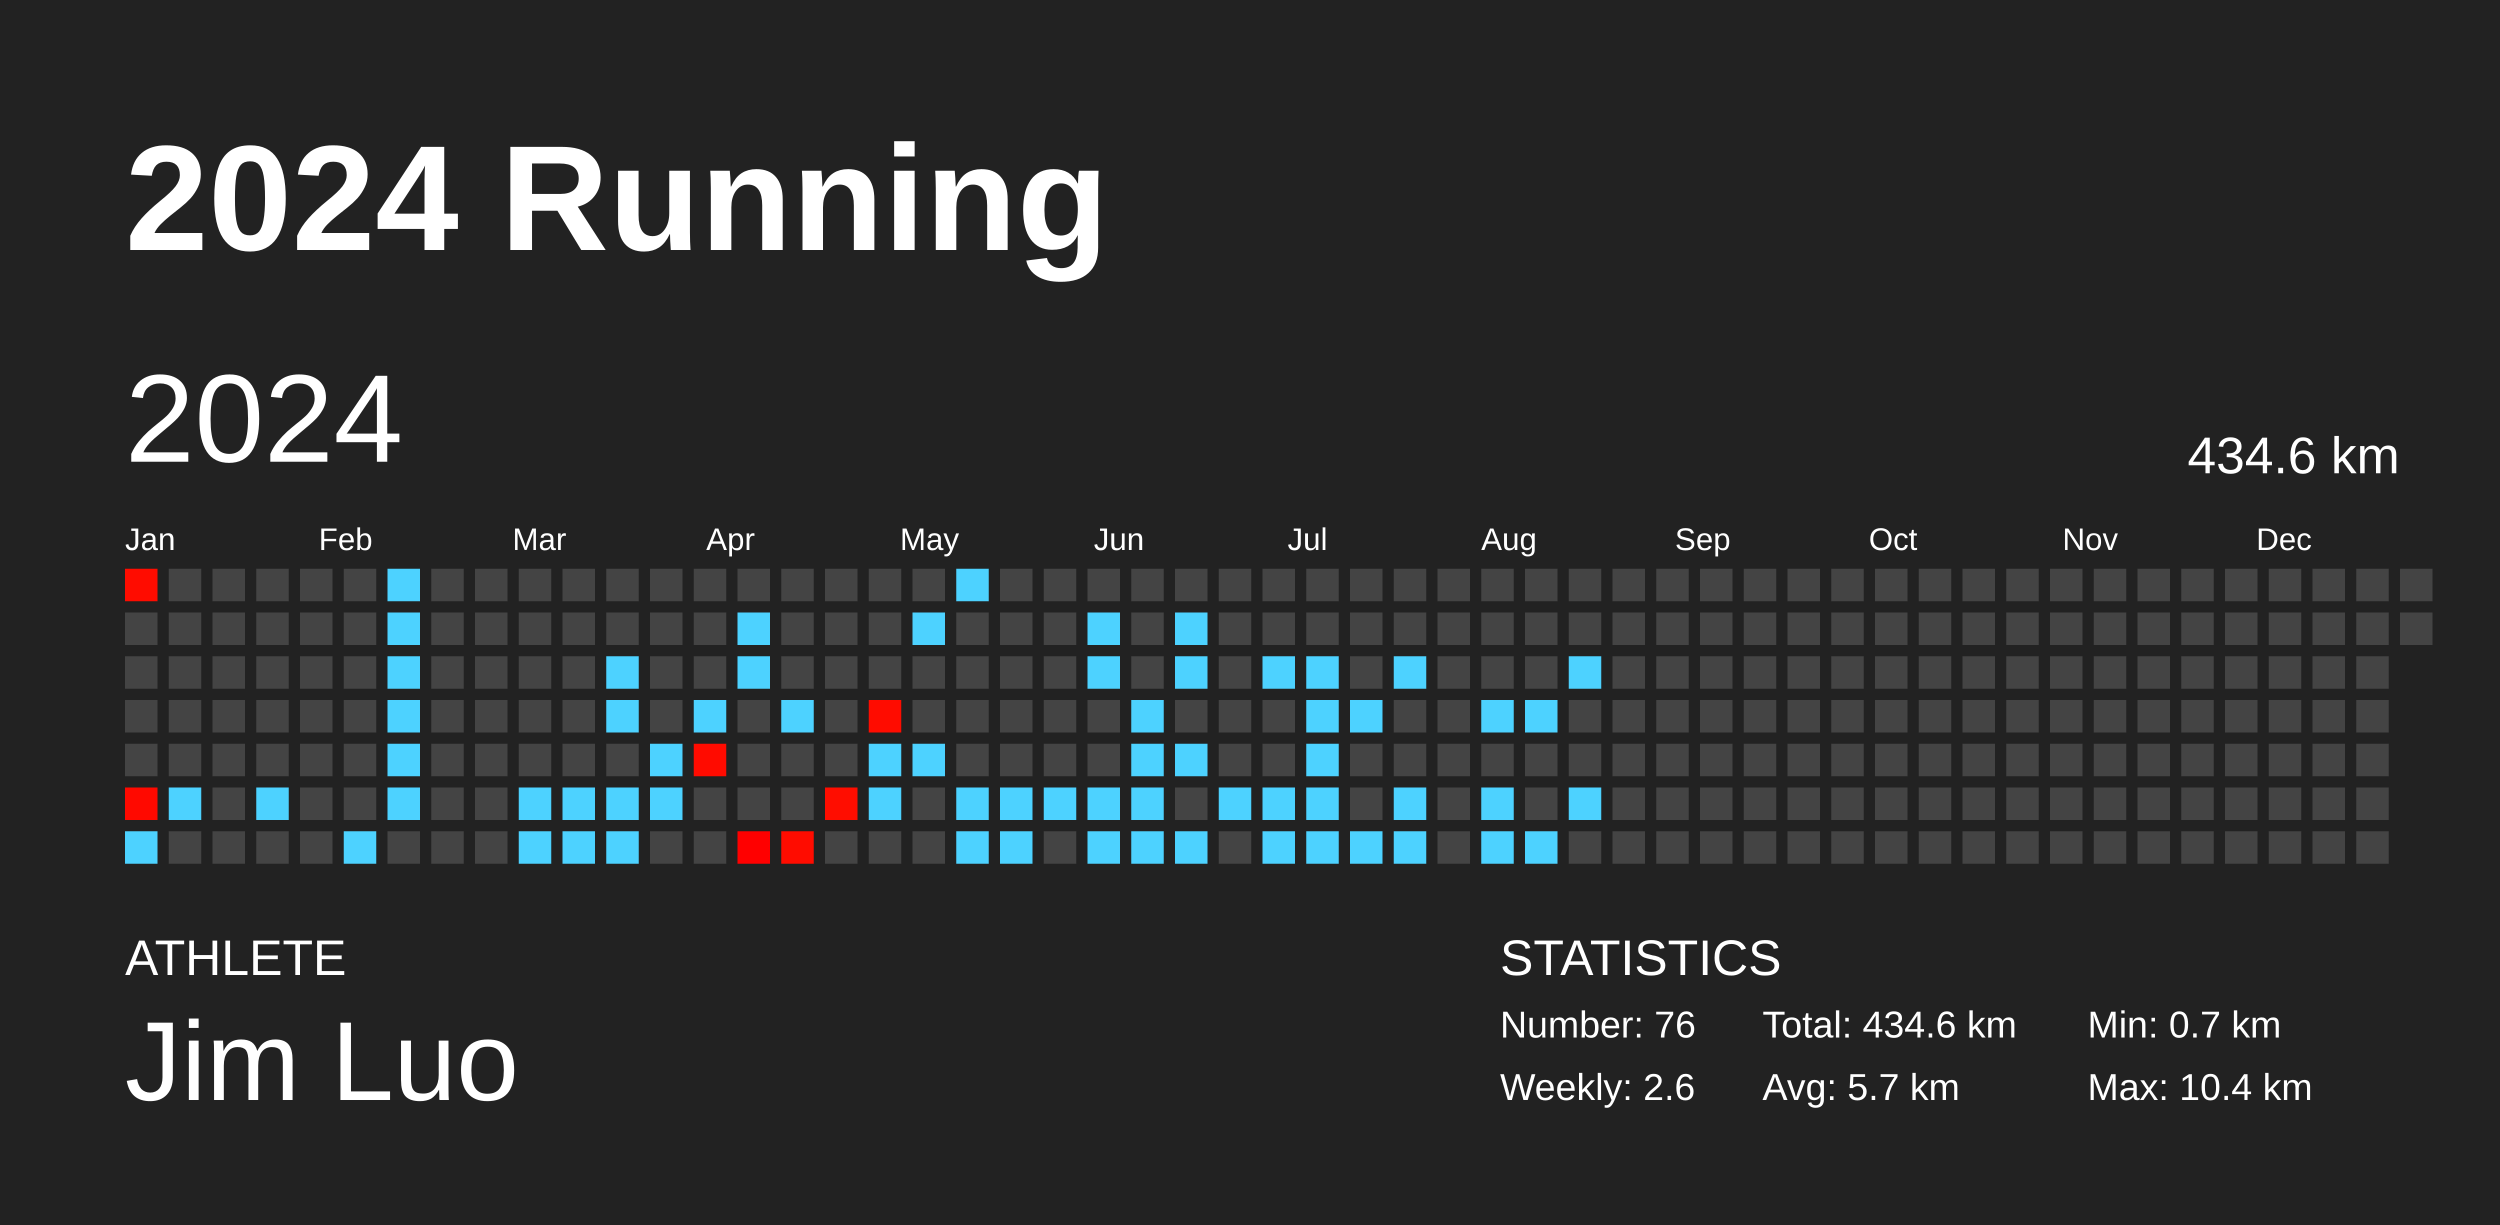
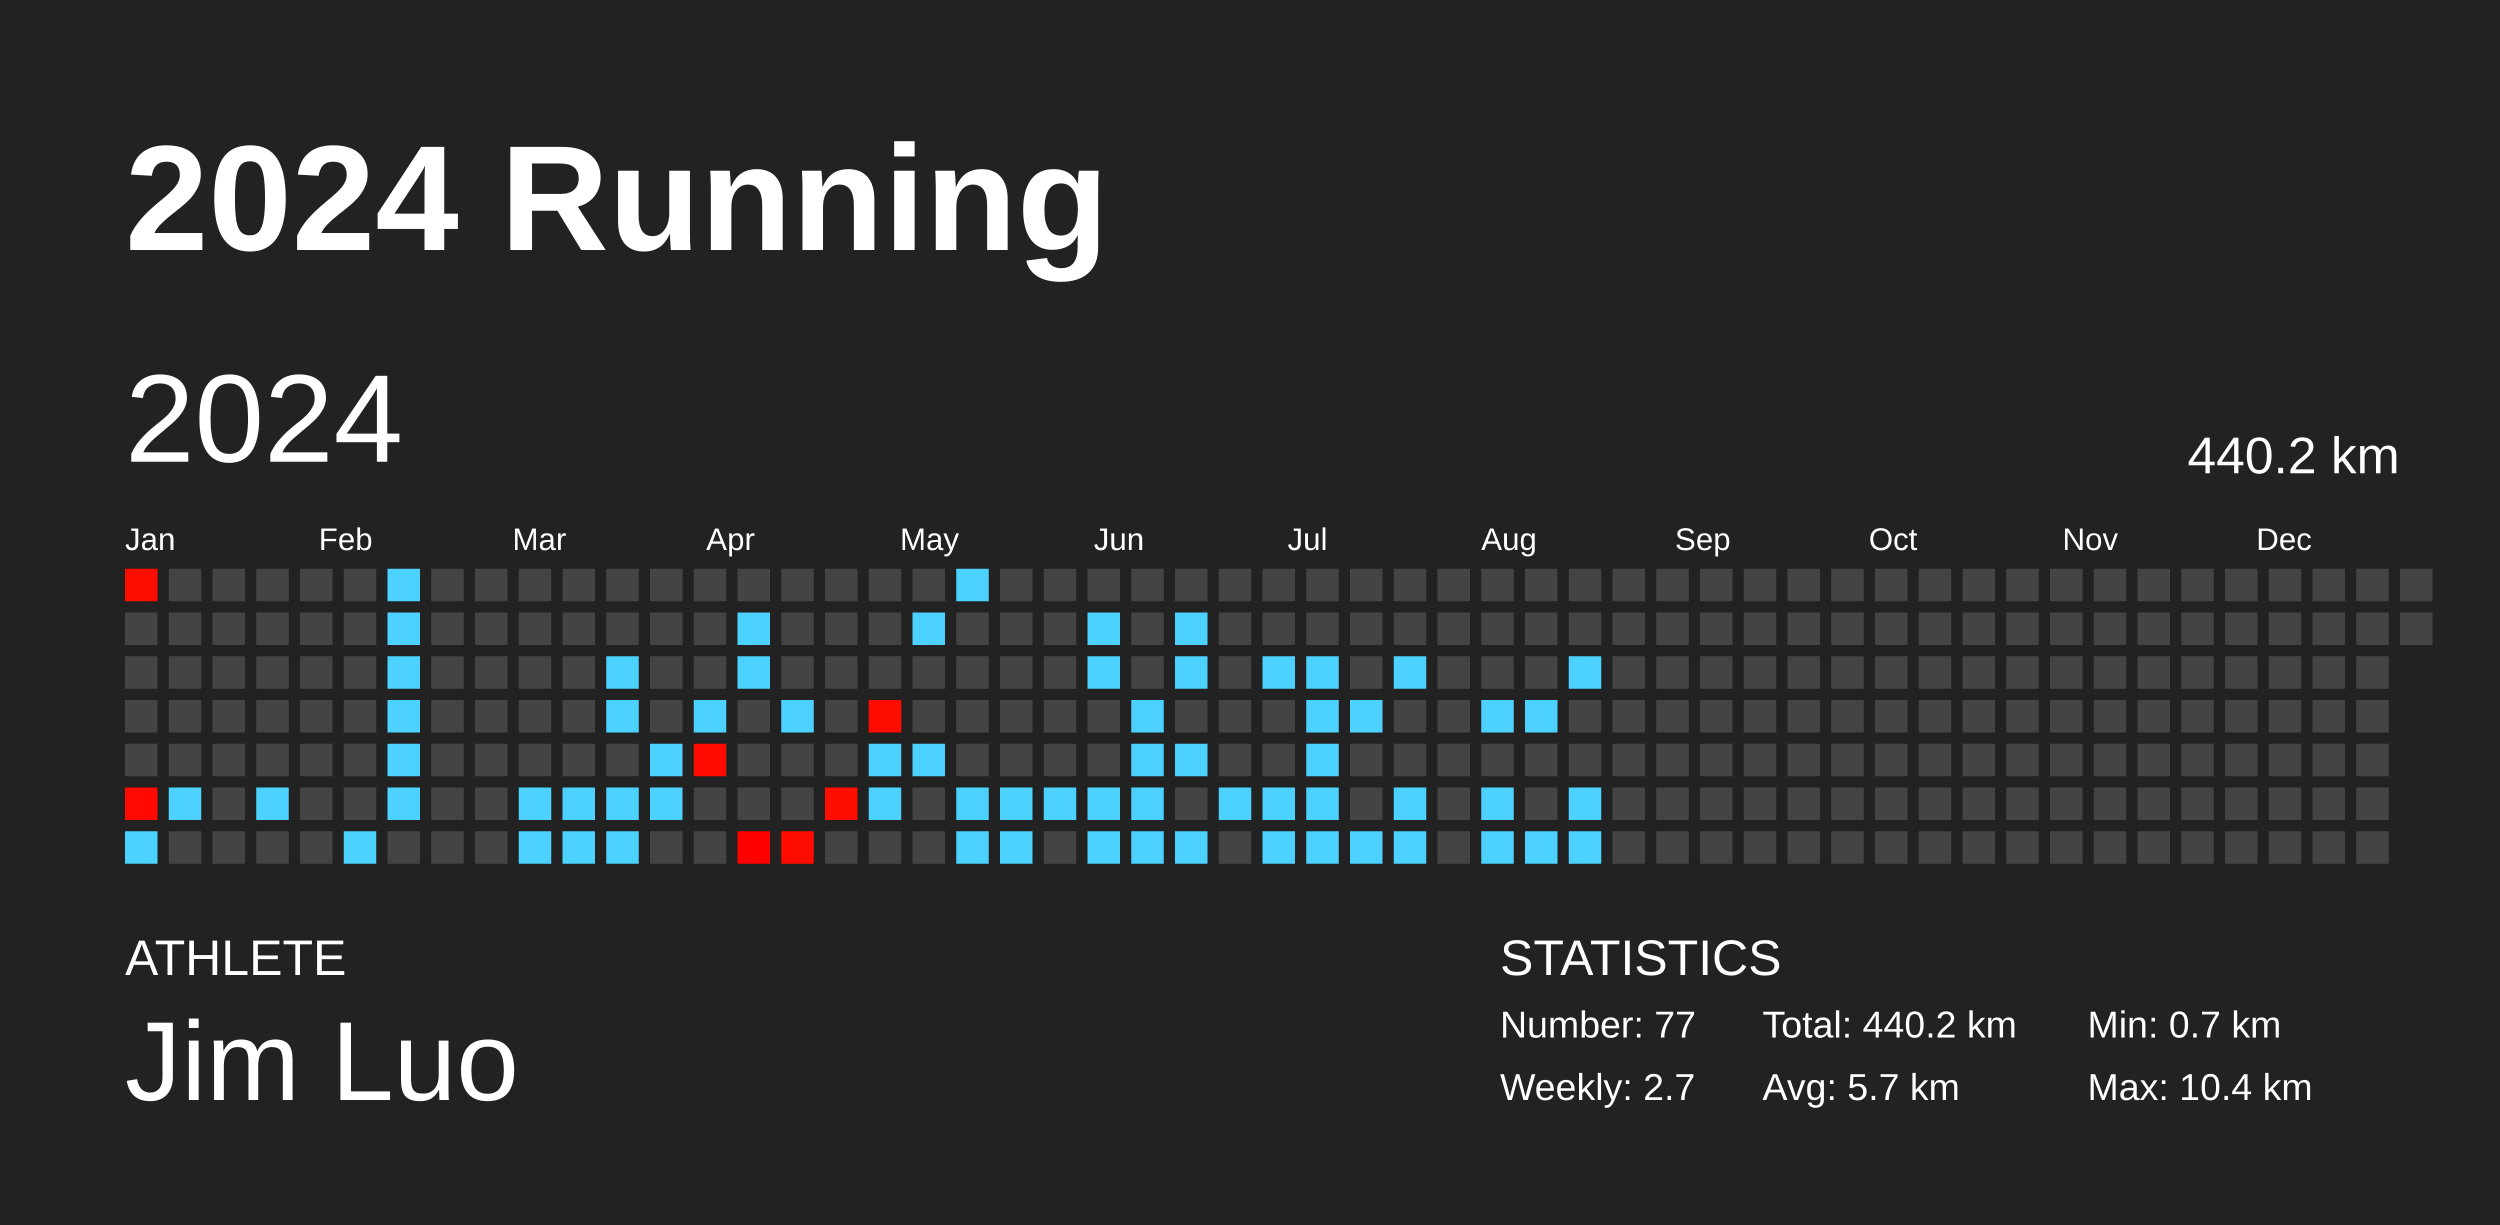
<svg xmlns="http://www.w3.org/2000/svg" baseProfile="full" height="98mm" version="1.1" viewBox="0,0,200,98" width="200mm">
  <defs />
  <rect fill="#222222" height="98" width="200" x="0" y="0" />
  <text fill="#FFFFFF" style="font-size:12px; font-family:Arial; font-weight:bold;" x="10" y="20">2024 Running</text>
  <text fill="#FFFFFF" style="font-size:4px; font-family:Arial" x="10" y="78">ATHLETE</text>
  <text fill="#FFFFFF" style="font-size:9px; font-family:Arial" x="10" y="88">Jim Luo</text>
  <text fill="#FFFFFF" style="font-size:4px; font-family:Arial" x="120" y="78">STATISTICS</text>
-   <text fill="#FFFFFF" style="font-size:3px; font-family:Arial" x="120" y="83">Number: 76</text>
-   <text fill="#FFFFFF" style="font-size:3px; font-family:Arial" x="120" y="88">Weekly: 2.6</text>
-   <text fill="#FFFFFF" style="font-size:3px; font-family:Arial" x="141" y="83">Total: 434.6 km</text>
+   <text fill="#FFFFFF" style="font-size:3px; font-family:Arial" x="120" y="83">Number: 77</text>
+   <text fill="#FFFFFF" style="font-size:3px; font-family:Arial" x="120" y="88">Weekly: 2.7</text>
+   <text fill="#FFFFFF" style="font-size:3px; font-family:Arial" x="141" y="83">Total: 440.2 km</text>
  <text fill="#FFFFFF" style="font-size:3px; font-family:Arial" x="141" y="88">Avg: 5.7 km</text>
  <text fill="#FFFFFF" style="font-size:3px; font-family:Arial" x="167" y="83">Min: 0.7 km</text>
  <text fill="#FFFFFF" style="font-size:3px; font-family:Arial" x="167" y="88">Max: 10.4 km</text>
  <text dominant-baseline="hanging" fill="#FFFFFF" style="font-size:10.0px; font-family:Arial;" x="10" y="30">2024</text>
-   <text dominant-baseline="hanging" fill="#FFFFFF" style="font-size:4.125px; font-family:Arial;" x="175" y="35">434.6 km</text>
+   <text dominant-baseline="hanging" fill="#FFFFFF" style="font-size:4.125px; font-family:Arial;" x="175" y="35">440.2 km</text>
  <text fill="#FFFFFF" style="font-size:2.5px; font-family:Arial" x="10.0" y="44">Jan</text>
  <text fill="#FFFFFF" style="font-size:2.5px; font-family:Arial" x="25.5" y="44">Feb</text>
  <text fill="#FFFFFF" style="font-size:2.5px; font-family:Arial" x="41.0" y="44">Mar</text>
  <text fill="#FFFFFF" style="font-size:2.5px; font-family:Arial" x="56.5" y="44">Apr</text>
  <text fill="#FFFFFF" style="font-size:2.5px; font-family:Arial" x="72.0" y="44">May</text>
  <text fill="#FFFFFF" style="font-size:2.5px; font-family:Arial" x="87.5" y="44">Jun</text>
  <text fill="#FFFFFF" style="font-size:2.5px; font-family:Arial" x="103.0" y="44">Jul</text>
  <text fill="#FFFFFF" style="font-size:2.5px; font-family:Arial" x="118.5" y="44">Aug</text>
  <text fill="#FFFFFF" style="font-size:2.5px; font-family:Arial" x="134.0" y="44">Sep</text>
  <text fill="#FFFFFF" style="font-size:2.5px; font-family:Arial" x="149.5" y="44">Oct</text>
  <text fill="#FFFFFF" style="font-size:2.5px; font-family:Arial" x="165.0" y="44">Nov</text>
  <text fill="#FFFFFF" style="font-size:2.5px; font-family:Arial" x="180.5" y="44">Dec</text>
  <rect fill="#ff0c00" height="2.6" width="2.6" x="10.0" y="45.5" />
  <rect fill="#444444" height="2.6" width="2.6" x="10.0" y="49.0" />
  <rect fill="#444444" height="2.6" width="2.6" x="10.0" y="52.5" />
  <rect fill="#444444" height="2.6" width="2.6" x="10.0" y="56.0" />
  <rect fill="#444444" height="2.6" width="2.6" x="10.0" y="59.5" />
  <rect fill="#ff0900" height="2.6" width="2.6" x="10.0" y="63.0" />
  <rect fill="#4dd2ff" height="2.6" width="2.6" x="10.0" y="66.5" />
  <rect fill="#444444" height="2.6" width="2.6" x="13.5" y="45.5" />
  <rect fill="#444444" height="2.6" width="2.6" x="13.5" y="49.0" />
  <rect fill="#444444" height="2.6" width="2.6" x="13.5" y="52.5" />
  <rect fill="#444444" height="2.6" width="2.6" x="13.5" y="56.0" />
  <rect fill="#444444" height="2.6" width="2.6" x="13.5" y="59.5" />
  <rect fill="#4dd2ff" height="2.6" width="2.6" x="13.5" y="63.0" />
  <rect fill="#444444" height="2.6" width="2.6" x="13.5" y="66.5" />
  <rect fill="#444444" height="2.6" width="2.6" x="17.0" y="45.5" />
  <rect fill="#444444" height="2.6" width="2.6" x="17.0" y="49.0" />
  <rect fill="#444444" height="2.6" width="2.6" x="17.0" y="52.5" />
  <rect fill="#444444" height="2.6" width="2.6" x="17.0" y="56.0" />
  <rect fill="#444444" height="2.6" width="2.6" x="17.0" y="59.5" />
  <rect fill="#444444" height="2.6" width="2.6" x="17.0" y="63.0" />
  <rect fill="#444444" height="2.6" width="2.6" x="17.0" y="66.5" />
  <rect fill="#444444" height="2.6" width="2.6" x="20.5" y="45.5" />
  <rect fill="#444444" height="2.6" width="2.6" x="20.5" y="49.0" />
  <rect fill="#444444" height="2.6" width="2.6" x="20.5" y="52.5" />
  <rect fill="#444444" height="2.6" width="2.6" x="20.5" y="56.0" />
  <rect fill="#444444" height="2.6" width="2.6" x="20.5" y="59.5" />
  <rect fill="#4dd2ff" height="2.6" width="2.6" x="20.5" y="63.0" />
  <rect fill="#444444" height="2.6" width="2.6" x="20.5" y="66.5" />
  <rect fill="#444444" height="2.6" width="2.6" x="24.0" y="45.5" />
  <rect fill="#444444" height="2.6" width="2.6" x="24.0" y="49.0" />
  <rect fill="#444444" height="2.6" width="2.6" x="24.0" y="52.5" />
  <rect fill="#444444" height="2.6" width="2.6" x="24.0" y="56.0" />
  <rect fill="#444444" height="2.6" width="2.6" x="24.0" y="59.5" />
  <rect fill="#444444" height="2.6" width="2.6" x="24.0" y="63.0" />
  <rect fill="#444444" height="2.6" width="2.6" x="24.0" y="66.5" />
  <rect fill="#444444" height="2.6" width="2.6" x="27.5" y="45.5" />
  <rect fill="#444444" height="2.6" width="2.6" x="27.5" y="49.0" />
  <rect fill="#444444" height="2.6" width="2.6" x="27.5" y="52.5" />
  <rect fill="#444444" height="2.6" width="2.6" x="27.5" y="56.0" />
  <rect fill="#444444" height="2.6" width="2.6" x="27.5" y="59.5" />
  <rect fill="#444444" height="2.6" width="2.6" x="27.5" y="63.0" />
  <rect fill="#4dd2ff" height="2.6" width="2.6" x="27.5" y="66.5" />
  <rect fill="#4dd2ff" height="2.6" width="2.6" x="31.0" y="45.5" />
  <rect fill="#4dd2ff" height="2.6" width="2.6" x="31.0" y="49.0" />
  <rect fill="#4dd2ff" height="2.6" width="2.6" x="31.0" y="52.5" />
  <rect fill="#4dd2ff" height="2.6" width="2.6" x="31.0" y="56.0" />
  <rect fill="#4dd2ff" height="2.6" width="2.6" x="31.0" y="59.5" />
  <rect fill="#4dd2ff" height="2.6" width="2.6" x="31.0" y="63.0" />
  <rect fill="#444444" height="2.6" width="2.6" x="31.0" y="66.5" />
  <rect fill="#444444" height="2.6" width="2.6" x="34.5" y="45.5" />
  <rect fill="#444444" height="2.6" width="2.6" x="34.5" y="49.0" />
  <rect fill="#444444" height="2.6" width="2.6" x="34.5" y="52.5" />
  <rect fill="#444444" height="2.6" width="2.6" x="34.5" y="56.0" />
  <rect fill="#444444" height="2.6" width="2.6" x="34.5" y="59.5" />
  <rect fill="#444444" height="2.6" width="2.6" x="34.5" y="63.0" />
  <rect fill="#444444" height="2.6" width="2.6" x="34.5" y="66.5" />
  <rect fill="#444444" height="2.6" width="2.6" x="38.0" y="45.5" />
  <rect fill="#444444" height="2.6" width="2.6" x="38.0" y="49.0" />
  <rect fill="#444444" height="2.6" width="2.6" x="38.0" y="52.5" />
  <rect fill="#444444" height="2.6" width="2.6" x="38.0" y="56.0" />
  <rect fill="#444444" height="2.6" width="2.6" x="38.0" y="59.5" />
  <rect fill="#444444" height="2.6" width="2.6" x="38.0" y="63.0" />
  <rect fill="#444444" height="2.6" width="2.6" x="38.0" y="66.5" />
  <rect fill="#444444" height="2.6" width="2.6" x="41.5" y="45.5" />
  <rect fill="#444444" height="2.6" width="2.6" x="41.5" y="49.0" />
  <rect fill="#444444" height="2.6" width="2.6" x="41.5" y="52.5" />
  <rect fill="#444444" height="2.6" width="2.6" x="41.5" y="56.0" />
  <rect fill="#444444" height="2.6" width="2.6" x="41.5" y="59.5" />
  <rect fill="#4dd2ff" height="2.6" width="2.6" x="41.5" y="63.0" />
  <rect fill="#4dd2ff" height="2.6" width="2.6" x="41.5" y="66.5" />
  <rect fill="#444444" height="2.6" width="2.6" x="45.0" y="45.5" />
  <rect fill="#444444" height="2.6" width="2.6" x="45.0" y="49.0" />
  <rect fill="#444444" height="2.6" width="2.6" x="45.0" y="52.5" />
  <rect fill="#444444" height="2.6" width="2.6" x="45.0" y="56.0" />
  <rect fill="#444444" height="2.6" width="2.6" x="45.0" y="59.5" />
  <rect fill="#4dd2ff" height="2.6" width="2.6" x="45.0" y="63.0" />
  <rect fill="#4dd2ff" height="2.6" width="2.6" x="45.0" y="66.5" />
  <rect fill="#444444" height="2.6" width="2.6" x="48.5" y="45.5" />
  <rect fill="#444444" height="2.6" width="2.6" x="48.5" y="49.0" />
  <rect fill="#4dd2ff" height="2.6" width="2.6" x="48.5" y="52.5" />
  <rect fill="#4dd2ff" height="2.6" width="2.6" x="48.5" y="56.0" />
  <rect fill="#444444" height="2.6" width="2.6" x="48.5" y="59.5" />
  <rect fill="#4dd2ff" height="2.6" width="2.6" x="48.5" y="63.0" />
  <rect fill="#4dd2ff" height="2.6" width="2.6" x="48.5" y="66.5" />
  <rect fill="#444444" height="2.6" width="2.6" x="52.0" y="45.5" />
  <rect fill="#444444" height="2.6" width="2.6" x="52.0" y="49.0" />
  <rect fill="#444444" height="2.6" width="2.6" x="52.0" y="52.5" />
  <rect fill="#444444" height="2.6" width="2.6" x="52.0" y="56.0" />
  <rect fill="#4dd2ff" height="2.6" width="2.6" x="52.0" y="59.5" />
  <rect fill="#4dd2ff" height="2.6" width="2.6" x="52.0" y="63.0" />
  <rect fill="#444444" height="2.6" width="2.6" x="52.0" y="66.5" />
  <rect fill="#444444" height="2.6" width="2.6" x="55.5" y="45.5" />
  <rect fill="#444444" height="2.6" width="2.6" x="55.5" y="49.0" />
  <rect fill="#444444" height="2.6" width="2.6" x="55.5" y="52.5" />
  <rect fill="#4dd2ff" height="2.6" width="2.6" x="55.5" y="56.0" />
  <rect fill="#ff0b00" height="2.6" width="2.6" x="55.5" y="59.5" />
  <rect fill="#444444" height="2.6" width="2.6" x="55.5" y="63.0" />
  <rect fill="#444444" height="2.6" width="2.6" x="55.5" y="66.5" />
  <rect fill="#444444" height="2.6" width="2.6" x="59.0" y="45.5" />
  <rect fill="#4dd2ff" height="2.6" width="2.6" x="59.0" y="49.0" />
  <rect fill="#4dd2ff" height="2.6" width="2.6" x="59.0" y="52.5" />
  <rect fill="#444444" height="2.6" width="2.6" x="59.0" y="56.0" />
  <rect fill="#444444" height="2.6" width="2.6" x="59.0" y="59.5" />
  <rect fill="#444444" height="2.6" width="2.6" x="59.0" y="63.0" />
  <rect fill="#ff0000" height="2.6" width="2.6" x="59.0" y="66.5" />
  <rect fill="#444444" height="2.6" width="2.6" x="62.5" y="45.5" />
  <rect fill="#444444" height="2.6" width="2.6" x="62.5" y="49.0" />
  <rect fill="#444444" height="2.6" width="2.6" x="62.5" y="52.5" />
  <rect fill="#4dd2ff" height="2.6" width="2.6" x="62.5" y="56.0" />
  <rect fill="#444444" height="2.6" width="2.6" x="62.5" y="59.5" />
  <rect fill="#444444" height="2.6" width="2.6" x="62.5" y="63.0" />
  <rect fill="#ff0c00" height="2.6" width="2.6" x="62.5" y="66.5" />
  <rect fill="#444444" height="2.6" width="2.6" x="66.0" y="45.5" />
  <rect fill="#444444" height="2.6" width="2.6" x="66.0" y="49.0" />
  <rect fill="#444444" height="2.6" width="2.6" x="66.0" y="52.5" />
  <rect fill="#444444" height="2.6" width="2.6" x="66.0" y="56.0" />
  <rect fill="#444444" height="2.6" width="2.6" x="66.0" y="59.5" />
  <rect fill="#ff0d00" height="2.6" width="2.6" x="66.0" y="63.0" />
  <rect fill="#444444" height="2.6" width="2.6" x="66.0" y="66.5" />
  <rect fill="#444444" height="2.6" width="2.6" x="69.5" y="45.5" />
  <rect fill="#444444" height="2.6" width="2.6" x="69.5" y="49.0" />
  <rect fill="#444444" height="2.6" width="2.6" x="69.5" y="52.5" />
  <rect fill="#ff0c00" height="2.6" width="2.6" x="69.5" y="56.0" />
  <rect fill="#4dd2ff" height="2.6" width="2.6" x="69.5" y="59.5" />
  <rect fill="#4dd2ff" height="2.6" width="2.6" x="69.5" y="63.0" />
  <rect fill="#444444" height="2.6" width="2.6" x="69.5" y="66.5" />
  <rect fill="#444444" height="2.6" width="2.6" x="73.0" y="45.5" />
  <rect fill="#4dd2ff" height="2.6" width="2.6" x="73.0" y="49.0" />
  <rect fill="#444444" height="2.6" width="2.6" x="73.0" y="52.5" />
  <rect fill="#444444" height="2.6" width="2.6" x="73.0" y="56.0" />
  <rect fill="#4dd2ff" height="2.6" width="2.6" x="73.0" y="59.5" />
  <rect fill="#444444" height="2.6" width="2.6" x="73.0" y="63.0" />
  <rect fill="#444444" height="2.6" width="2.6" x="73.0" y="66.5" />
  <rect fill="#4dd2ff" height="2.6" width="2.6" x="76.5" y="45.5" />
  <rect fill="#444444" height="2.6" width="2.6" x="76.5" y="49.0" />
  <rect fill="#444444" height="2.6" width="2.6" x="76.5" y="52.5" />
  <rect fill="#444444" height="2.6" width="2.6" x="76.5" y="56.0" />
  <rect fill="#444444" height="2.6" width="2.6" x="76.5" y="59.5" />
  <rect fill="#4dd2ff" height="2.6" width="2.6" x="76.5" y="63.0" />
  <rect fill="#4dd2ff" height="2.6" width="2.6" x="76.5" y="66.5" />
  <rect fill="#444444" height="2.6" width="2.6" x="80.0" y="45.5" />
  <rect fill="#444444" height="2.6" width="2.6" x="80.0" y="49.0" />
  <rect fill="#444444" height="2.6" width="2.6" x="80.0" y="52.5" />
  <rect fill="#444444" height="2.6" width="2.6" x="80.0" y="56.0" />
  <rect fill="#444444" height="2.6" width="2.6" x="80.0" y="59.5" />
  <rect fill="#4dd2ff" height="2.6" width="2.6" x="80.0" y="63.0" />
  <rect fill="#4dd2ff" height="2.6" width="2.6" x="80.0" y="66.5" />
  <rect fill="#444444" height="2.6" width="2.6" x="83.5" y="45.5" />
  <rect fill="#444444" height="2.6" width="2.6" x="83.5" y="49.0" />
  <rect fill="#444444" height="2.6" width="2.6" x="83.5" y="52.5" />
  <rect fill="#444444" height="2.6" width="2.6" x="83.5" y="56.0" />
  <rect fill="#444444" height="2.6" width="2.6" x="83.5" y="59.5" />
  <rect fill="#4dd2ff" height="2.6" width="2.6" x="83.5" y="63.0" />
  <rect fill="#444444" height="2.6" width="2.6" x="83.5" y="66.5" />
  <rect fill="#444444" height="2.6" width="2.6" x="87.0" y="45.5" />
  <rect fill="#4dd2ff" height="2.6" width="2.6" x="87.0" y="49.0" />
  <rect fill="#4dd2ff" height="2.6" width="2.6" x="87.0" y="52.5" />
  <rect fill="#444444" height="2.6" width="2.6" x="87.0" y="56.0" />
  <rect fill="#444444" height="2.6" width="2.6" x="87.0" y="59.5" />
  <rect fill="#4dd2ff" height="2.6" width="2.6" x="87.0" y="63.0" />
  <rect fill="#4dd2ff" height="2.6" width="2.6" x="87.0" y="66.5" />
  <rect fill="#444444" height="2.6" width="2.6" x="90.5" y="45.5" />
  <rect fill="#444444" height="2.6" width="2.6" x="90.5" y="49.0" />
  <rect fill="#444444" height="2.6" width="2.6" x="90.5" y="52.5" />
  <rect fill="#4dd2ff" height="2.6" width="2.6" x="90.5" y="56.0" />
  <rect fill="#4dd2ff" height="2.6" width="2.6" x="90.5" y="59.5" />
  <rect fill="#4dd2ff" height="2.6" width="2.6" x="90.5" y="63.0" />
  <rect fill="#4dd2ff" height="2.6" width="2.6" x="90.5" y="66.5" />
  <rect fill="#444444" height="2.6" width="2.6" x="94.0" y="45.5" />
  <rect fill="#4dd2ff" height="2.6" width="2.6" x="94.0" y="49.0" />
  <rect fill="#4dd2ff" height="2.6" width="2.6" x="94.0" y="52.5" />
  <rect fill="#444444" height="2.6" width="2.6" x="94.0" y="56.0" />
  <rect fill="#4dd2ff" height="2.6" width="2.6" x="94.0" y="59.5" />
  <rect fill="#444444" height="2.6" width="2.6" x="94.0" y="63.0" />
  <rect fill="#4dd2ff" height="2.6" width="2.6" x="94.0" y="66.5" />
  <rect fill="#444444" height="2.6" width="2.6" x="97.5" y="45.5" />
  <rect fill="#444444" height="2.6" width="2.6" x="97.5" y="49.0" />
  <rect fill="#444444" height="2.6" width="2.6" x="97.5" y="52.5" />
  <rect fill="#444444" height="2.6" width="2.6" x="97.5" y="56.0" />
  <rect fill="#444444" height="2.6" width="2.6" x="97.5" y="59.5" />
  <rect fill="#4dd2ff" height="2.6" width="2.6" x="97.5" y="63.0" />
  <rect fill="#444444" height="2.6" width="2.6" x="97.5" y="66.5" />
  <rect fill="#444444" height="2.6" width="2.6" x="101.0" y="45.5" />
  <rect fill="#444444" height="2.6" width="2.6" x="101.0" y="49.0" />
  <rect fill="#4dd2ff" height="2.6" width="2.6" x="101.0" y="52.5" />
  <rect fill="#444444" height="2.6" width="2.6" x="101.0" y="56.0" />
  <rect fill="#444444" height="2.6" width="2.6" x="101.0" y="59.5" />
  <rect fill="#4dd2ff" height="2.6" width="2.6" x="101.0" y="63.0" />
  <rect fill="#4dd2ff" height="2.6" width="2.6" x="101.0" y="66.5" />
  <rect fill="#444444" height="2.6" width="2.6" x="104.5" y="45.5" />
  <rect fill="#444444" height="2.6" width="2.6" x="104.5" y="49.0" />
  <rect fill="#4dd2ff" height="2.6" width="2.6" x="104.5" y="52.5" />
  <rect fill="#4dd2ff" height="2.6" width="2.6" x="104.5" y="56.0" />
  <rect fill="#4dd2ff" height="2.6" width="2.6" x="104.5" y="59.5" />
  <rect fill="#4dd2ff" height="2.6" width="2.6" x="104.5" y="63.0" />
  <rect fill="#4dd2ff" height="2.6" width="2.6" x="104.5" y="66.5" />
  <rect fill="#444444" height="2.6" width="2.6" x="108.0" y="45.5" />
  <rect fill="#444444" height="2.6" width="2.6" x="108.0" y="49.0" />
  <rect fill="#444444" height="2.6" width="2.6" x="108.0" y="52.5" />
  <rect fill="#4dd2ff" height="2.6" width="2.6" x="108.0" y="56.0" />
  <rect fill="#444444" height="2.6" width="2.6" x="108.0" y="59.5" />
  <rect fill="#444444" height="2.6" width="2.6" x="108.0" y="63.0" />
  <rect fill="#4dd2ff" height="2.6" width="2.6" x="108.0" y="66.5" />
  <rect fill="#444444" height="2.6" width="2.6" x="111.5" y="45.5" />
  <rect fill="#444444" height="2.6" width="2.6" x="111.5" y="49.0" />
  <rect fill="#4dd2ff" height="2.6" width="2.6" x="111.5" y="52.5" />
  <rect fill="#444444" height="2.6" width="2.6" x="111.5" y="56.0" />
  <rect fill="#444444" height="2.6" width="2.6" x="111.5" y="59.5" />
  <rect fill="#4dd2ff" height="2.6" width="2.6" x="111.5" y="63.0" />
  <rect fill="#4dd2ff" height="2.6" width="2.6" x="111.5" y="66.5" />
  <rect fill="#444444" height="2.6" width="2.6" x="115.0" y="45.5" />
  <rect fill="#444444" height="2.6" width="2.6" x="115.0" y="49.0" />
  <rect fill="#444444" height="2.6" width="2.6" x="115.0" y="52.5" />
  <rect fill="#444444" height="2.6" width="2.6" x="115.0" y="56.0" />
  <rect fill="#444444" height="2.6" width="2.6" x="115.0" y="59.5" />
  <rect fill="#444444" height="2.6" width="2.6" x="115.0" y="63.0" />
  <rect fill="#444444" height="2.6" width="2.6" x="115.0" y="66.5" />
  <rect fill="#444444" height="2.6" width="2.6" x="118.5" y="45.5" />
  <rect fill="#444444" height="2.6" width="2.6" x="118.5" y="49.0" />
  <rect fill="#444444" height="2.6" width="2.6" x="118.5" y="52.5" />
  <rect fill="#4dd2ff" height="2.6" width="2.6" x="118.5" y="56.0" />
  <rect fill="#444444" height="2.6" width="2.6" x="118.5" y="59.5" />
  <rect fill="#4dd2ff" height="2.6" width="2.6" x="118.5" y="63.0" />
  <rect fill="#4dd2ff" height="2.6" width="2.6" x="118.5" y="66.5" />
  <rect fill="#444444" height="2.6" width="2.6" x="122.0" y="45.5" />
  <rect fill="#444444" height="2.6" width="2.6" x="122.0" y="49.0" />
  <rect fill="#444444" height="2.6" width="2.6" x="122.0" y="52.5" />
  <rect fill="#4dd2ff" height="2.6" width="2.6" x="122.0" y="56.0" />
  <rect fill="#444444" height="2.6" width="2.6" x="122.0" y="59.5" />
  <rect fill="#444444" height="2.6" width="2.6" x="122.0" y="63.0" />
  <rect fill="#4dd2ff" height="2.6" width="2.6" x="122.0" y="66.5" />
  <rect fill="#444444" height="2.6" width="2.6" x="125.5" y="45.5" />
  <rect fill="#444444" height="2.6" width="2.6" x="125.5" y="49.0" />
  <rect fill="#4dd2ff" height="2.6" width="2.6" x="125.5" y="52.5" />
  <rect fill="#444444" height="2.6" width="2.6" x="125.5" y="56.0" />
  <rect fill="#444444" height="2.6" width="2.6" x="125.5" y="59.5" />
  <rect fill="#4dd2ff" height="2.6" width="2.6" x="125.5" y="63.0" />
-   <rect fill="#444444" height="2.6" width="2.6" x="125.5" y="66.5" />
+   <rect fill="#4dd2ff" height="2.6" width="2.6" x="125.5" y="66.5" />
  <rect fill="#444444" height="2.6" width="2.6" x="129.0" y="45.5" />
  <rect fill="#444444" height="2.6" width="2.6" x="129.0" y="49.0" />
  <rect fill="#444444" height="2.6" width="2.6" x="129.0" y="52.5" />
  <rect fill="#444444" height="2.6" width="2.6" x="129.0" y="56.0" />
  <rect fill="#444444" height="2.6" width="2.6" x="129.0" y="59.5" />
  <rect fill="#444444" height="2.6" width="2.6" x="129.0" y="63.0" />
  <rect fill="#444444" height="2.6" width="2.6" x="129.0" y="66.5" />
  <rect fill="#444444" height="2.6" width="2.6" x="132.5" y="45.5" />
  <rect fill="#444444" height="2.6" width="2.6" x="132.5" y="49.0" />
  <rect fill="#444444" height="2.6" width="2.6" x="132.5" y="52.5" />
  <rect fill="#444444" height="2.6" width="2.6" x="132.5" y="56.0" />
  <rect fill="#444444" height="2.6" width="2.6" x="132.5" y="59.5" />
  <rect fill="#444444" height="2.6" width="2.6" x="132.5" y="63.0" />
  <rect fill="#444444" height="2.6" width="2.6" x="132.5" y="66.5" />
  <rect fill="#444444" height="2.6" width="2.6" x="136.0" y="45.5" />
  <rect fill="#444444" height="2.6" width="2.6" x="136.0" y="49.0" />
  <rect fill="#444444" height="2.6" width="2.6" x="136.0" y="52.5" />
  <rect fill="#444444" height="2.6" width="2.6" x="136.0" y="56.0" />
  <rect fill="#444444" height="2.6" width="2.6" x="136.0" y="59.5" />
  <rect fill="#444444" height="2.6" width="2.6" x="136.0" y="63.0" />
  <rect fill="#444444" height="2.6" width="2.6" x="136.0" y="66.5" />
  <rect fill="#444444" height="2.6" width="2.6" x="139.5" y="45.5" />
  <rect fill="#444444" height="2.6" width="2.6" x="139.5" y="49.0" />
  <rect fill="#444444" height="2.6" width="2.6" x="139.5" y="52.5" />
  <rect fill="#444444" height="2.6" width="2.6" x="139.5" y="56.0" />
  <rect fill="#444444" height="2.6" width="2.6" x="139.5" y="59.5" />
  <rect fill="#444444" height="2.6" width="2.6" x="139.5" y="63.0" />
  <rect fill="#444444" height="2.6" width="2.6" x="139.5" y="66.5" />
  <rect fill="#444444" height="2.6" width="2.6" x="143.0" y="45.5" />
  <rect fill="#444444" height="2.6" width="2.6" x="143.0" y="49.0" />
  <rect fill="#444444" height="2.6" width="2.6" x="143.0" y="52.5" />
  <rect fill="#444444" height="2.6" width="2.6" x="143.0" y="56.0" />
  <rect fill="#444444" height="2.6" width="2.6" x="143.0" y="59.5" />
  <rect fill="#444444" height="2.6" width="2.6" x="143.0" y="63.0" />
  <rect fill="#444444" height="2.6" width="2.6" x="143.0" y="66.5" />
  <rect fill="#444444" height="2.6" width="2.6" x="146.5" y="45.5" />
  <rect fill="#444444" height="2.6" width="2.6" x="146.5" y="49.0" />
  <rect fill="#444444" height="2.6" width="2.6" x="146.5" y="52.5" />
  <rect fill="#444444" height="2.6" width="2.6" x="146.5" y="56.0" />
  <rect fill="#444444" height="2.6" width="2.6" x="146.5" y="59.5" />
  <rect fill="#444444" height="2.6" width="2.6" x="146.5" y="63.0" />
  <rect fill="#444444" height="2.6" width="2.6" x="146.5" y="66.5" />
  <rect fill="#444444" height="2.6" width="2.6" x="150.0" y="45.5" />
  <rect fill="#444444" height="2.6" width="2.6" x="150.0" y="49.0" />
  <rect fill="#444444" height="2.6" width="2.6" x="150.0" y="52.5" />
  <rect fill="#444444" height="2.6" width="2.6" x="150.0" y="56.0" />
  <rect fill="#444444" height="2.6" width="2.6" x="150.0" y="59.5" />
  <rect fill="#444444" height="2.6" width="2.6" x="150.0" y="63.0" />
  <rect fill="#444444" height="2.6" width="2.6" x="150.0" y="66.5" />
  <rect fill="#444444" height="2.6" width="2.6" x="153.5" y="45.5" />
  <rect fill="#444444" height="2.6" width="2.6" x="153.5" y="49.0" />
  <rect fill="#444444" height="2.6" width="2.6" x="153.5" y="52.5" />
  <rect fill="#444444" height="2.6" width="2.6" x="153.5" y="56.0" />
  <rect fill="#444444" height="2.6" width="2.6" x="153.5" y="59.5" />
  <rect fill="#444444" height="2.6" width="2.6" x="153.5" y="63.0" />
  <rect fill="#444444" height="2.6" width="2.6" x="153.5" y="66.5" />
  <rect fill="#444444" height="2.6" width="2.6" x="157.0" y="45.5" />
  <rect fill="#444444" height="2.6" width="2.6" x="157.0" y="49.0" />
  <rect fill="#444444" height="2.6" width="2.6" x="157.0" y="52.5" />
  <rect fill="#444444" height="2.6" width="2.6" x="157.0" y="56.0" />
  <rect fill="#444444" height="2.6" width="2.6" x="157.0" y="59.5" />
  <rect fill="#444444" height="2.6" width="2.6" x="157.0" y="63.0" />
  <rect fill="#444444" height="2.6" width="2.6" x="157.0" y="66.5" />
  <rect fill="#444444" height="2.6" width="2.6" x="160.5" y="45.5" />
  <rect fill="#444444" height="2.6" width="2.6" x="160.5" y="49.0" />
  <rect fill="#444444" height="2.6" width="2.6" x="160.5" y="52.5" />
  <rect fill="#444444" height="2.6" width="2.6" x="160.5" y="56.0" />
  <rect fill="#444444" height="2.6" width="2.6" x="160.5" y="59.5" />
  <rect fill="#444444" height="2.6" width="2.6" x="160.5" y="63.0" />
  <rect fill="#444444" height="2.6" width="2.6" x="160.5" y="66.5" />
  <rect fill="#444444" height="2.6" width="2.6" x="164.0" y="45.5" />
  <rect fill="#444444" height="2.6" width="2.6" x="164.0" y="49.0" />
  <rect fill="#444444" height="2.6" width="2.6" x="164.0" y="52.5" />
  <rect fill="#444444" height="2.6" width="2.6" x="164.0" y="56.0" />
  <rect fill="#444444" height="2.6" width="2.6" x="164.0" y="59.5" />
  <rect fill="#444444" height="2.6" width="2.6" x="164.0" y="63.0" />
  <rect fill="#444444" height="2.6" width="2.6" x="164.0" y="66.5" />
  <rect fill="#444444" height="2.6" width="2.6" x="167.5" y="45.5" />
  <rect fill="#444444" height="2.6" width="2.6" x="167.5" y="49.0" />
  <rect fill="#444444" height="2.6" width="2.6" x="167.5" y="52.5" />
  <rect fill="#444444" height="2.6" width="2.6" x="167.5" y="56.0" />
  <rect fill="#444444" height="2.6" width="2.6" x="167.5" y="59.5" />
  <rect fill="#444444" height="2.6" width="2.6" x="167.5" y="63.0" />
  <rect fill="#444444" height="2.6" width="2.6" x="167.5" y="66.5" />
  <rect fill="#444444" height="2.6" width="2.6" x="171.0" y="45.5" />
  <rect fill="#444444" height="2.6" width="2.6" x="171.0" y="49.0" />
  <rect fill="#444444" height="2.6" width="2.6" x="171.0" y="52.5" />
  <rect fill="#444444" height="2.6" width="2.6" x="171.0" y="56.0" />
  <rect fill="#444444" height="2.6" width="2.6" x="171.0" y="59.5" />
  <rect fill="#444444" height="2.6" width="2.6" x="171.0" y="63.0" />
  <rect fill="#444444" height="2.6" width="2.6" x="171.0" y="66.5" />
  <rect fill="#444444" height="2.6" width="2.6" x="174.5" y="45.5" />
  <rect fill="#444444" height="2.6" width="2.6" x="174.5" y="49.0" />
  <rect fill="#444444" height="2.6" width="2.6" x="174.5" y="52.5" />
  <rect fill="#444444" height="2.6" width="2.6" x="174.5" y="56.0" />
  <rect fill="#444444" height="2.6" width="2.6" x="174.5" y="59.5" />
  <rect fill="#444444" height="2.6" width="2.6" x="174.5" y="63.0" />
  <rect fill="#444444" height="2.6" width="2.6" x="174.5" y="66.5" />
  <rect fill="#444444" height="2.6" width="2.6" x="178.0" y="45.5" />
  <rect fill="#444444" height="2.6" width="2.6" x="178.0" y="49.0" />
  <rect fill="#444444" height="2.6" width="2.6" x="178.0" y="52.5" />
  <rect fill="#444444" height="2.6" width="2.6" x="178.0" y="56.0" />
  <rect fill="#444444" height="2.6" width="2.6" x="178.0" y="59.5" />
  <rect fill="#444444" height="2.6" width="2.6" x="178.0" y="63.0" />
  <rect fill="#444444" height="2.6" width="2.6" x="178.0" y="66.5" />
  <rect fill="#444444" height="2.6" width="2.6" x="181.5" y="45.5" />
  <rect fill="#444444" height="2.6" width="2.6" x="181.5" y="49.0" />
  <rect fill="#444444" height="2.6" width="2.6" x="181.5" y="52.5" />
  <rect fill="#444444" height="2.6" width="2.6" x="181.5" y="56.0" />
  <rect fill="#444444" height="2.6" width="2.6" x="181.5" y="59.5" />
  <rect fill="#444444" height="2.6" width="2.6" x="181.5" y="63.0" />
  <rect fill="#444444" height="2.6" width="2.6" x="181.5" y="66.5" />
  <rect fill="#444444" height="2.6" width="2.6" x="185.0" y="45.5" />
  <rect fill="#444444" height="2.6" width="2.6" x="185.0" y="49.0" />
  <rect fill="#444444" height="2.6" width="2.6" x="185.0" y="52.5" />
  <rect fill="#444444" height="2.6" width="2.6" x="185.0" y="56.0" />
  <rect fill="#444444" height="2.6" width="2.6" x="185.0" y="59.5" />
  <rect fill="#444444" height="2.6" width="2.6" x="185.0" y="63.0" />
  <rect fill="#444444" height="2.6" width="2.6" x="185.0" y="66.5" />
  <rect fill="#444444" height="2.6" width="2.6" x="188.5" y="45.5" />
  <rect fill="#444444" height="2.6" width="2.6" x="188.5" y="49.0" />
  <rect fill="#444444" height="2.6" width="2.6" x="188.5" y="52.5" />
  <rect fill="#444444" height="2.6" width="2.6" x="188.5" y="56.0" />
  <rect fill="#444444" height="2.6" width="2.6" x="188.5" y="59.5" />
  <rect fill="#444444" height="2.6" width="2.6" x="188.5" y="63.0" />
  <rect fill="#444444" height="2.6" width="2.6" x="188.5" y="66.5" />
  <rect fill="#444444" height="2.6" width="2.6" x="192.0" y="45.5" />
  <rect fill="#444444" height="2.6" width="2.6" x="192.0" y="49.0" />
</svg>
